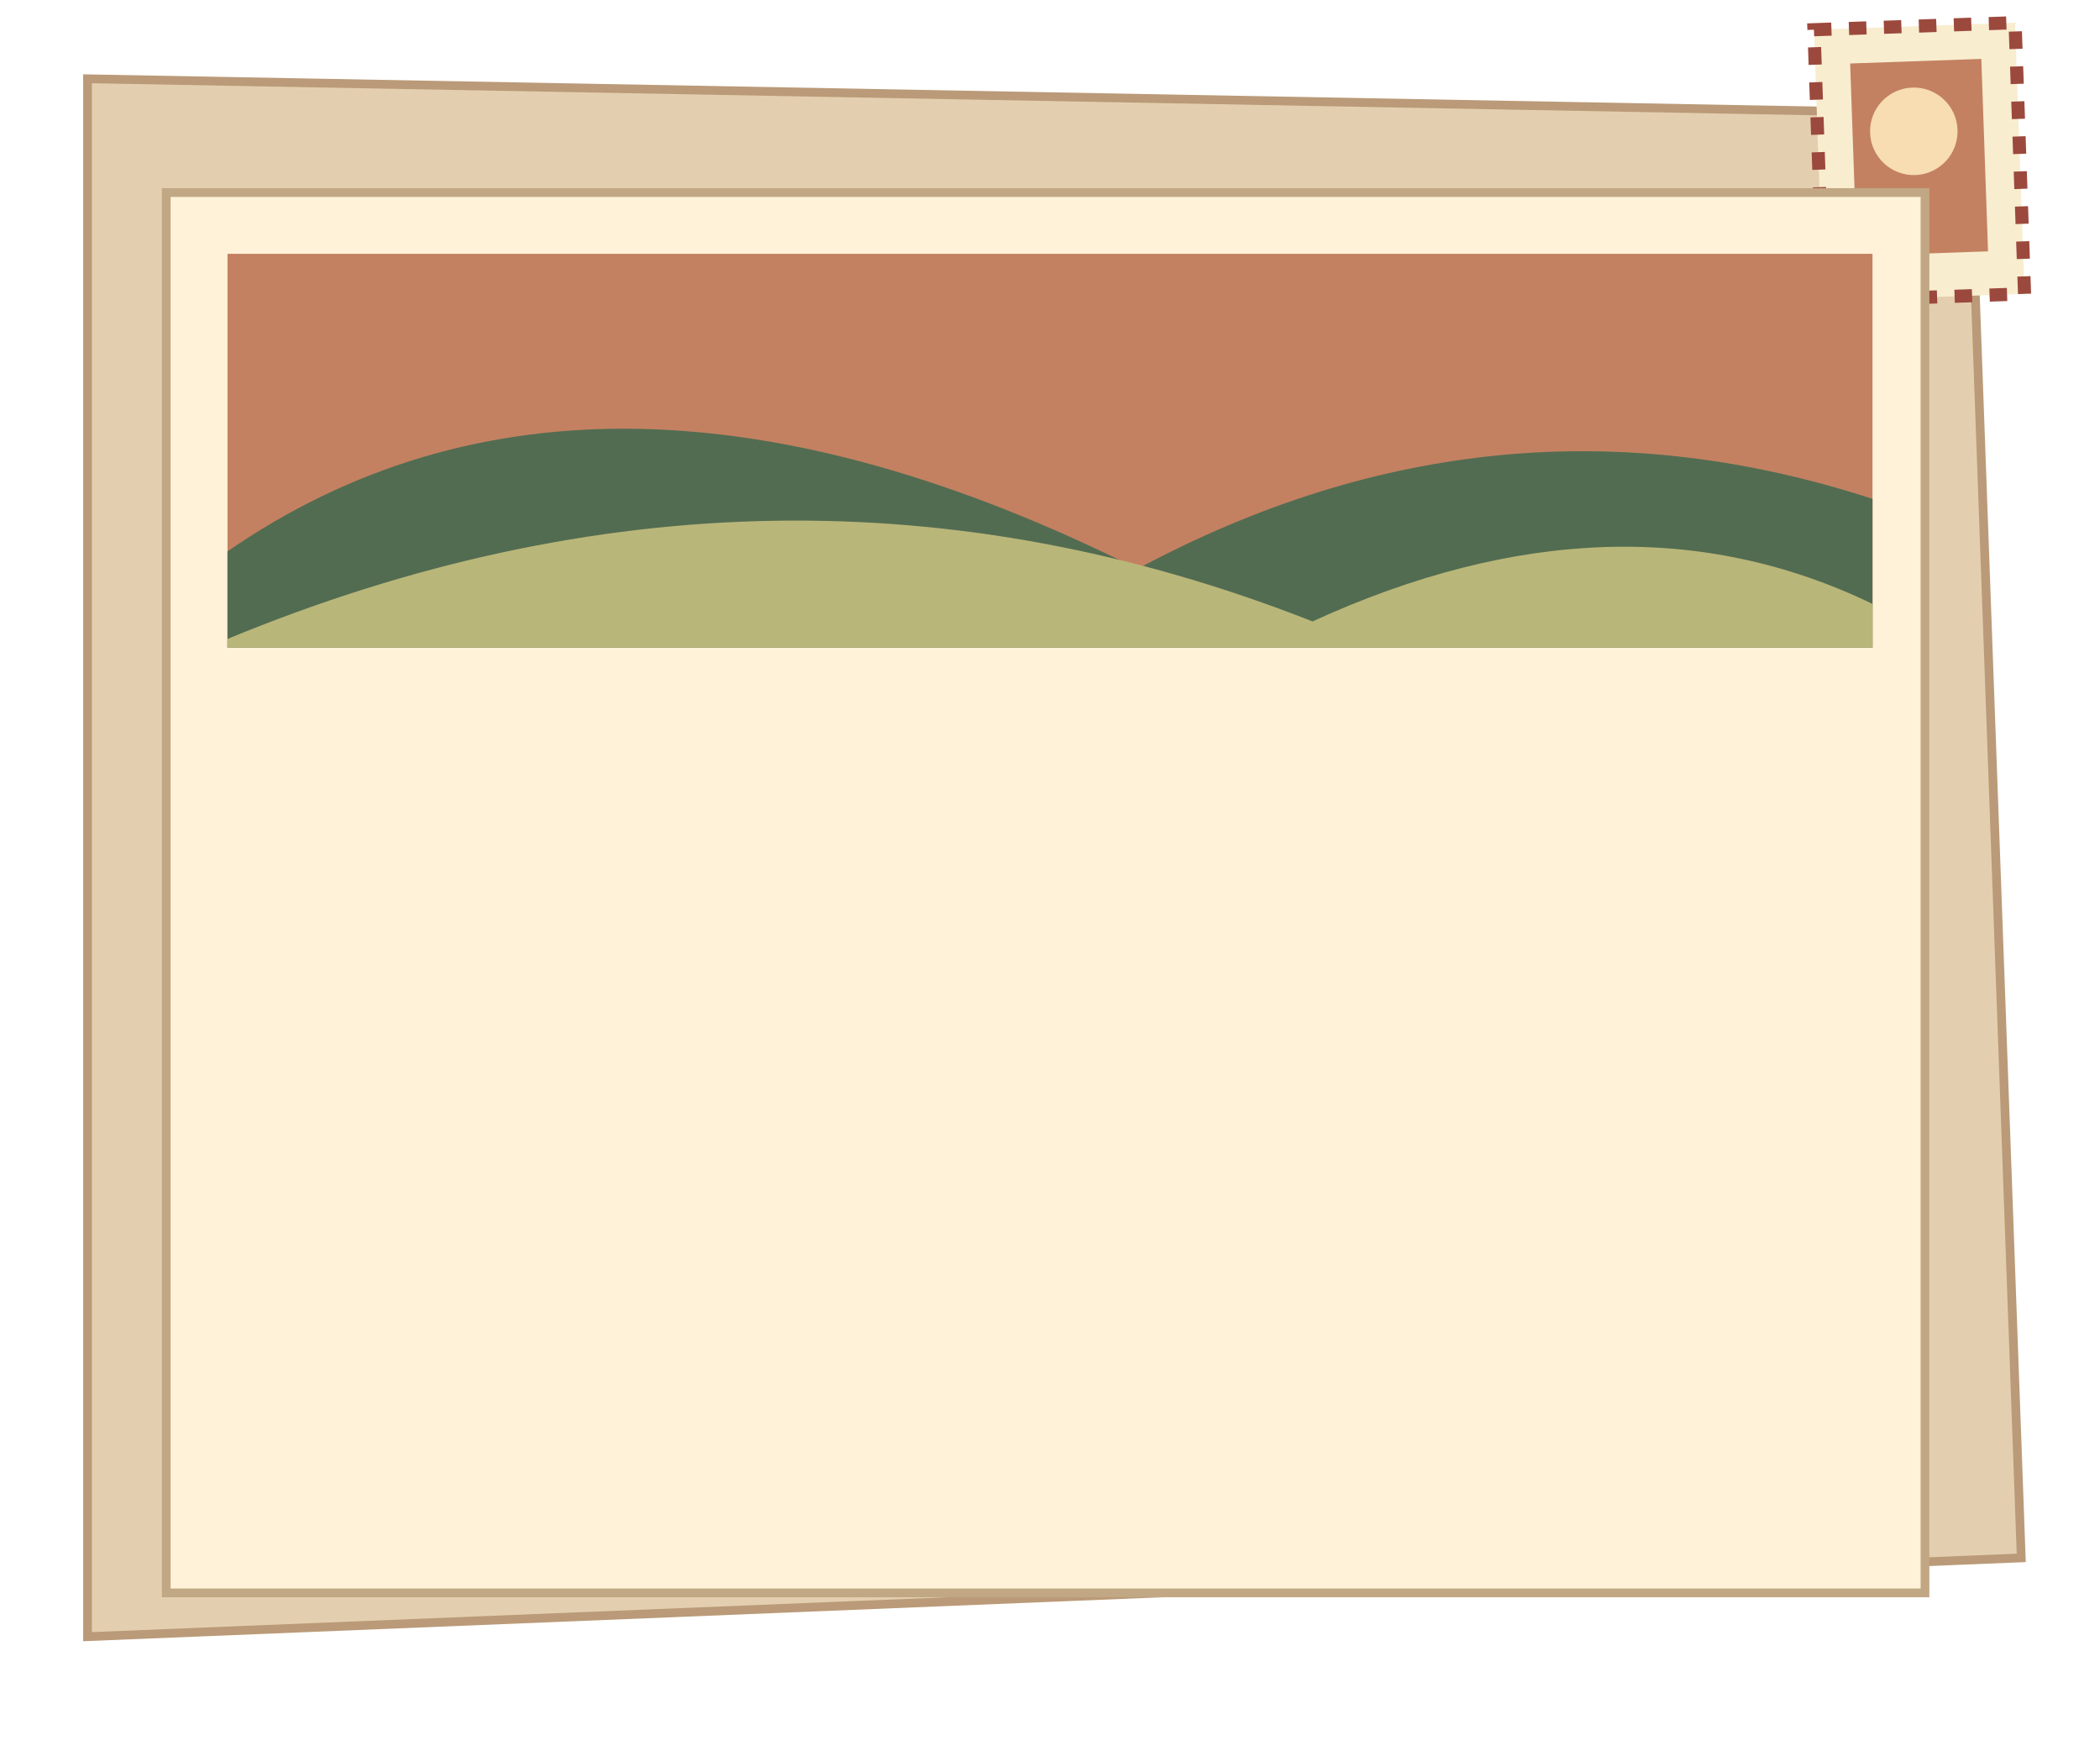
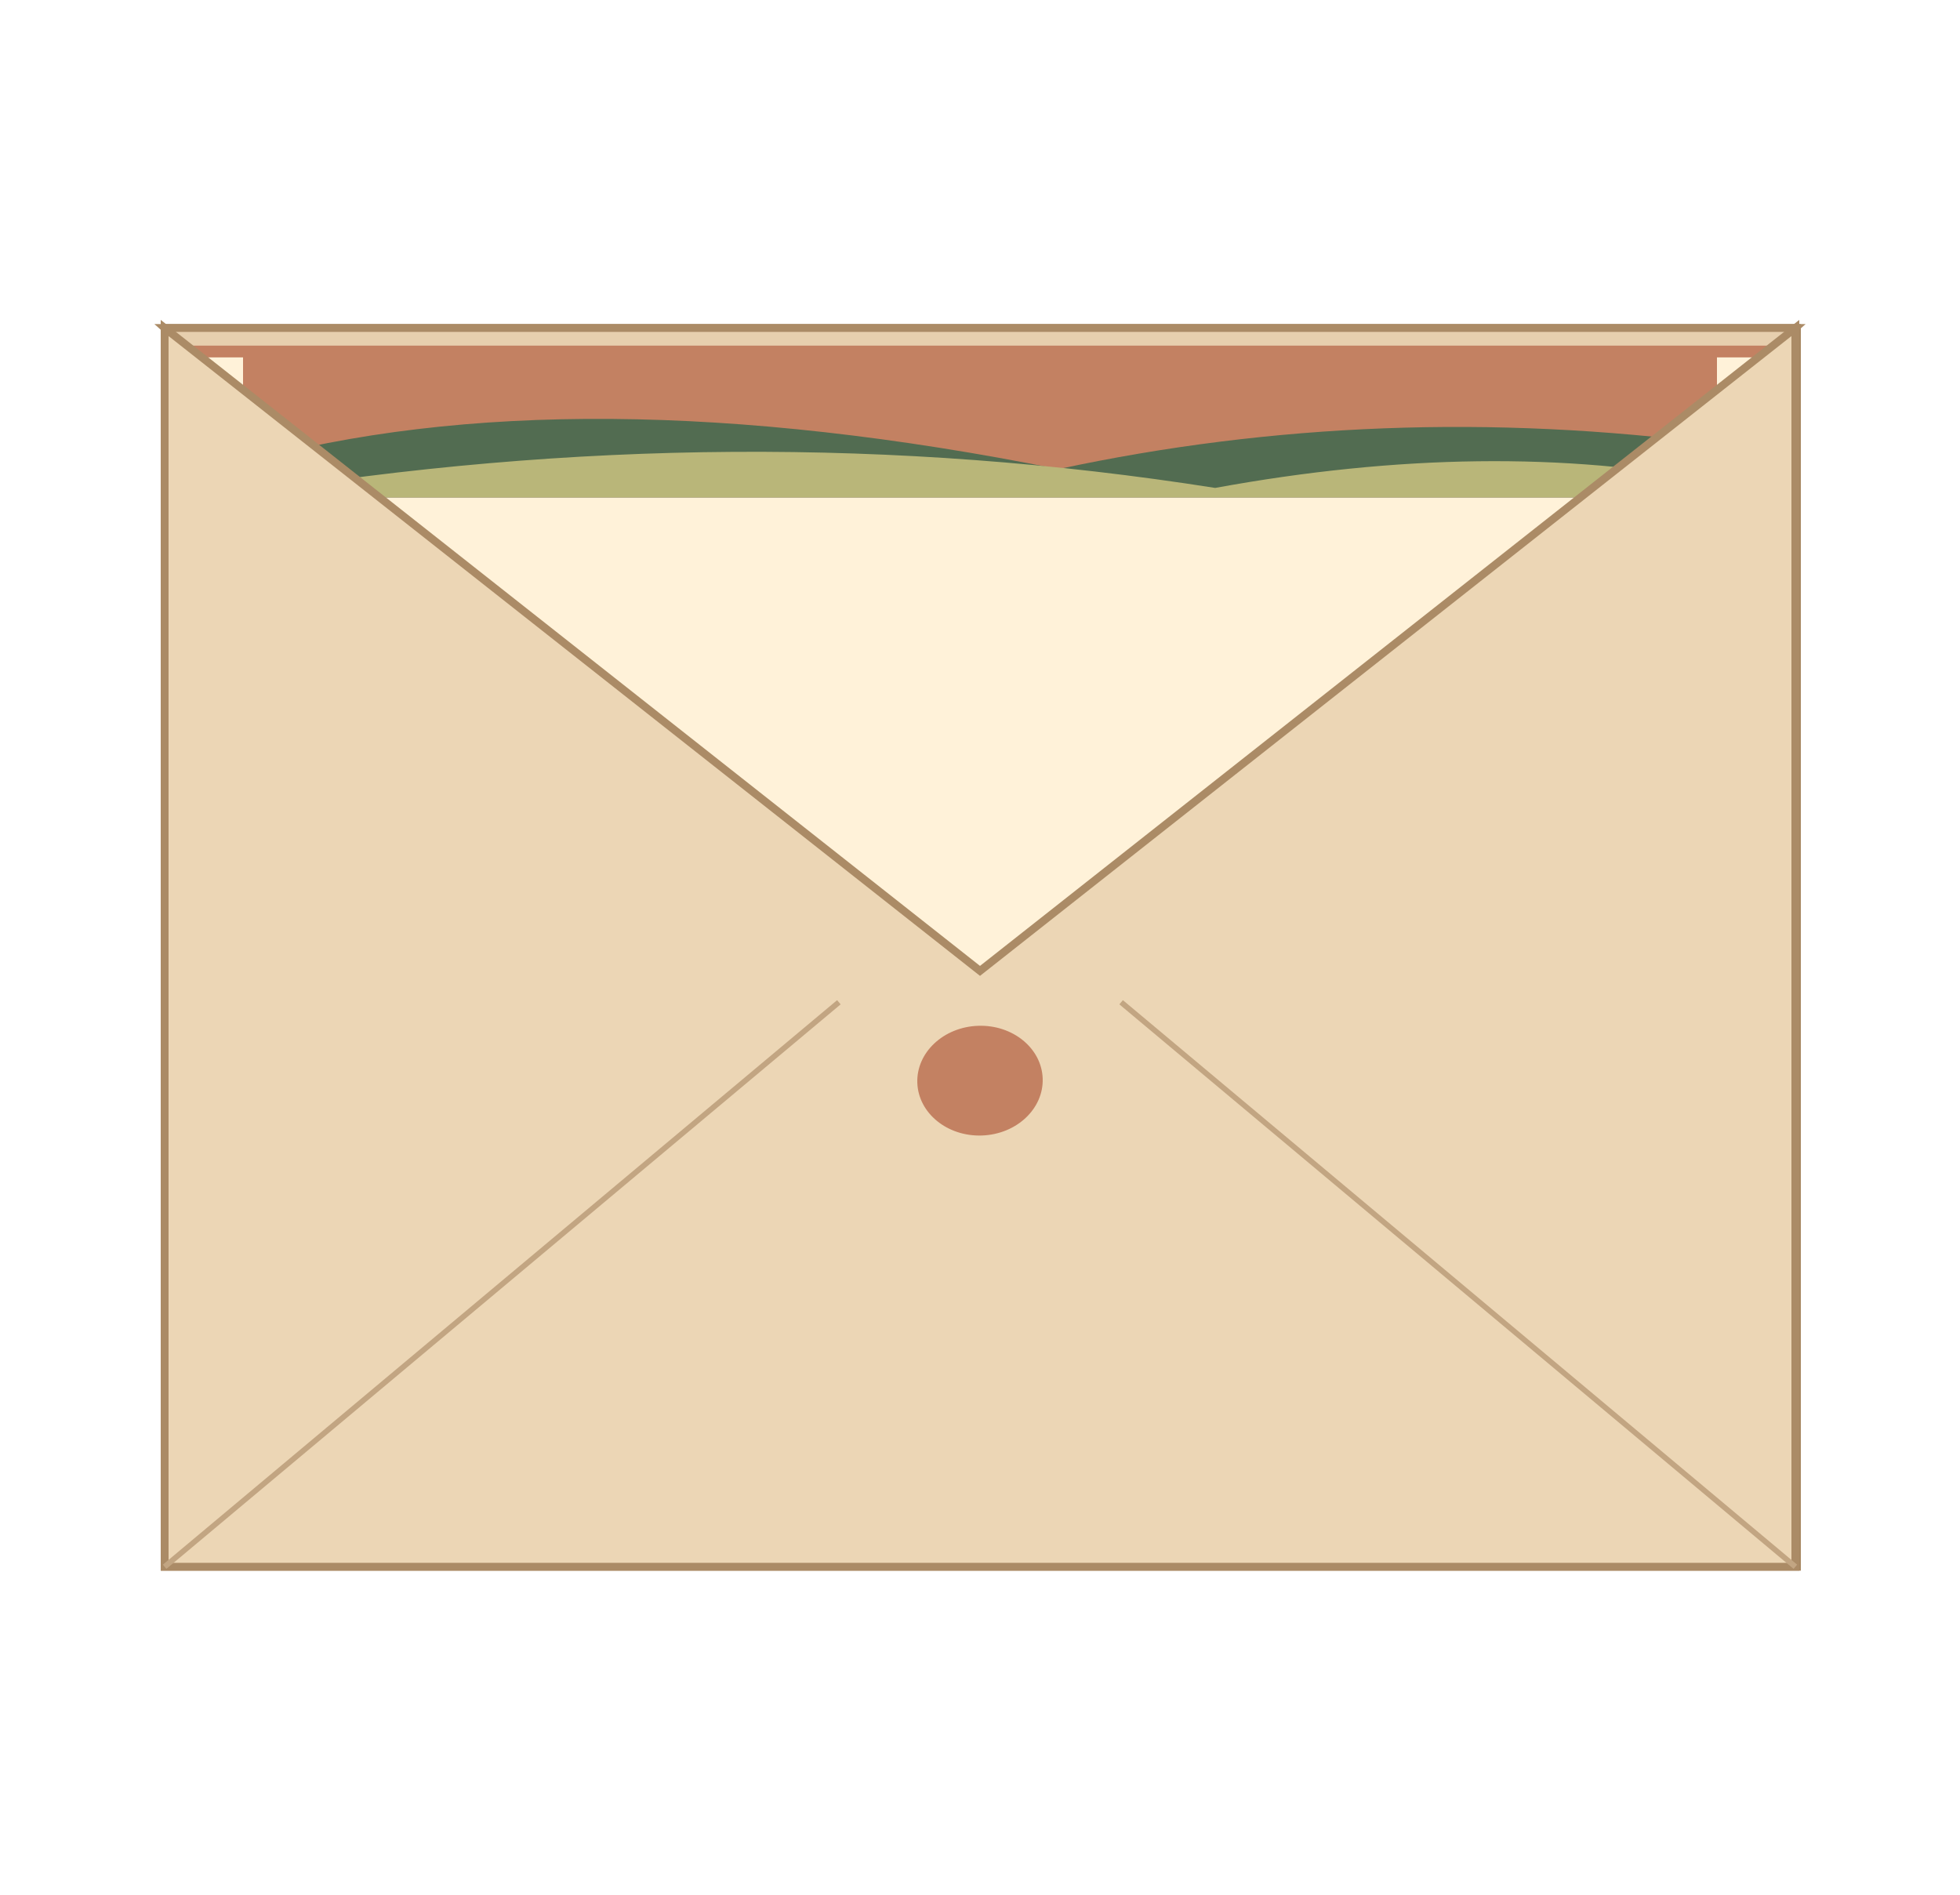
- <svg xmlns="http://www.w3.org/2000/svg" viewBox="0 0 240 200" preserveAspectRatio="xMidYMid meet" aria-hidden="true" focusable="false" class="theme-object" opacity="1">
-   <g data-visual-axis="palette" data-visual-value="1">
+ <svg xmlns="http://www.w3.org/2000/svg" viewBox="60 92 120 116" preserveAspectRatio="xMidYMid meet" opacity="1" aria-hidden="true" focusable="false">
+   <g data-theme-part="back" transform="translate(0 -44.76) translate(120 165) scale(0.48 0.48) translate(-120 -165)">
+     <g data-visual-axis="silhouette" data-visual-value="1">
+       <rect x="16" y="148" width="208.2" height="158" fill="#d8bc94" stroke="#a78762" stroke-width="1" />
+     </g>
+   </g>
+   <g data-theme-part="flap" transform="translate(0 -35.92) translate(120 148) scale(0.48 -0.48) translate(-120 -148)">
    <g data-visual-axis="envelope" data-visual-value="0">
-       <path d="M10 9L225 13L231 178L10 187Z" fill="#e3cfaf" stroke="#ba9a78" stroke-width="1" />
-       <g data-visual-axis="postage" data-visual-value="2">
-         <g data-visual-axis="orientation" data-visual-value="1" transform="rotate(-2 219 23)">
-           <rect x="208" y="3" width="23" height="31" fill="#f8edcf" stroke="#9c493d" stroke-width="1.5" stroke-dasharray="2 2" />
-           <rect x="212" y="7" width="15" height="22" fill="#c38162" />
-           <circle cx="219" cy="15" r="5" fill="#f7ddb1" />
-         </g>
-       </g>
+       <path d="M16 148L120 55L224 148Z" fill="#e7cfae" stroke="#ab8b66" stroke-width="1" />
    </g>
-     <path d="M19 22H220V182H19Z" fill="#fff2d9" stroke="#c1a783" stroke-width="1" data-visual-axis="silhouette" data-visual-value="1" data-visual-scope="self" />
-     <g data-visual-axis="landscape" data-visual-value="2">
+   </g>
+   <g data-theme-part="card" transform="translate(0 20.52) translate(120 165) scale(0.48 0.48) translate(-120 -165)">
+     <g data-visual-axis="palette" data-visual-value="1">
+       <rect x="20" y="15" width="200" height="152" fill="#fff2d9" stroke="#c38162" stroke-width="1.5" />
+     </g>
+     <g data-visual-axis="landscape" data-visual-value="2" transform="translate(0 4) scale(1 .4)">
      <rect x="26" y="29" width="188" height="45" fill="#c38162" />
      <path d="M26 63Q68 34 130 65Q171 43 214 57V74H26Z" fill="#526c51" />
      <path d="M26 73Q89 47 150 71Q185 55 214 69V74H26Z" fill="#b9b679" />
    </g>
  </g>
-   <rect x="30" y="87" width="180" height="58" fill="none" stroke="none" data-theme-content-area="content" />
+   <g data-theme-part="front" transform="translate(0 -44.76) translate(120 165) scale(0.48 0.48) translate(-120 -165)">
+     <path d="M16 148L120 230L224 148V306H16Z" fill="#ecd6b5" stroke="#ab8b66" stroke-width="1" />
+     <path d="M16 306L102 234M224 306L138 234" fill="none" stroke="#c2a582" stroke-width=".7" />
+     <g data-visual-axis="postage" data-visual-value="2">
+       <g data-visual-axis="orientation" data-visual-value="1" transform="rotate(-2 120 244)">
+         <ellipse cx="120" cy="244" rx="8.0" ry="7.0" fill="#c38162" />
+       </g>
+     </g>
+   </g>
+   <rect x="78" y="132" width="84" height="37" fill="none" data-theme-content-area="content" />
</svg>
